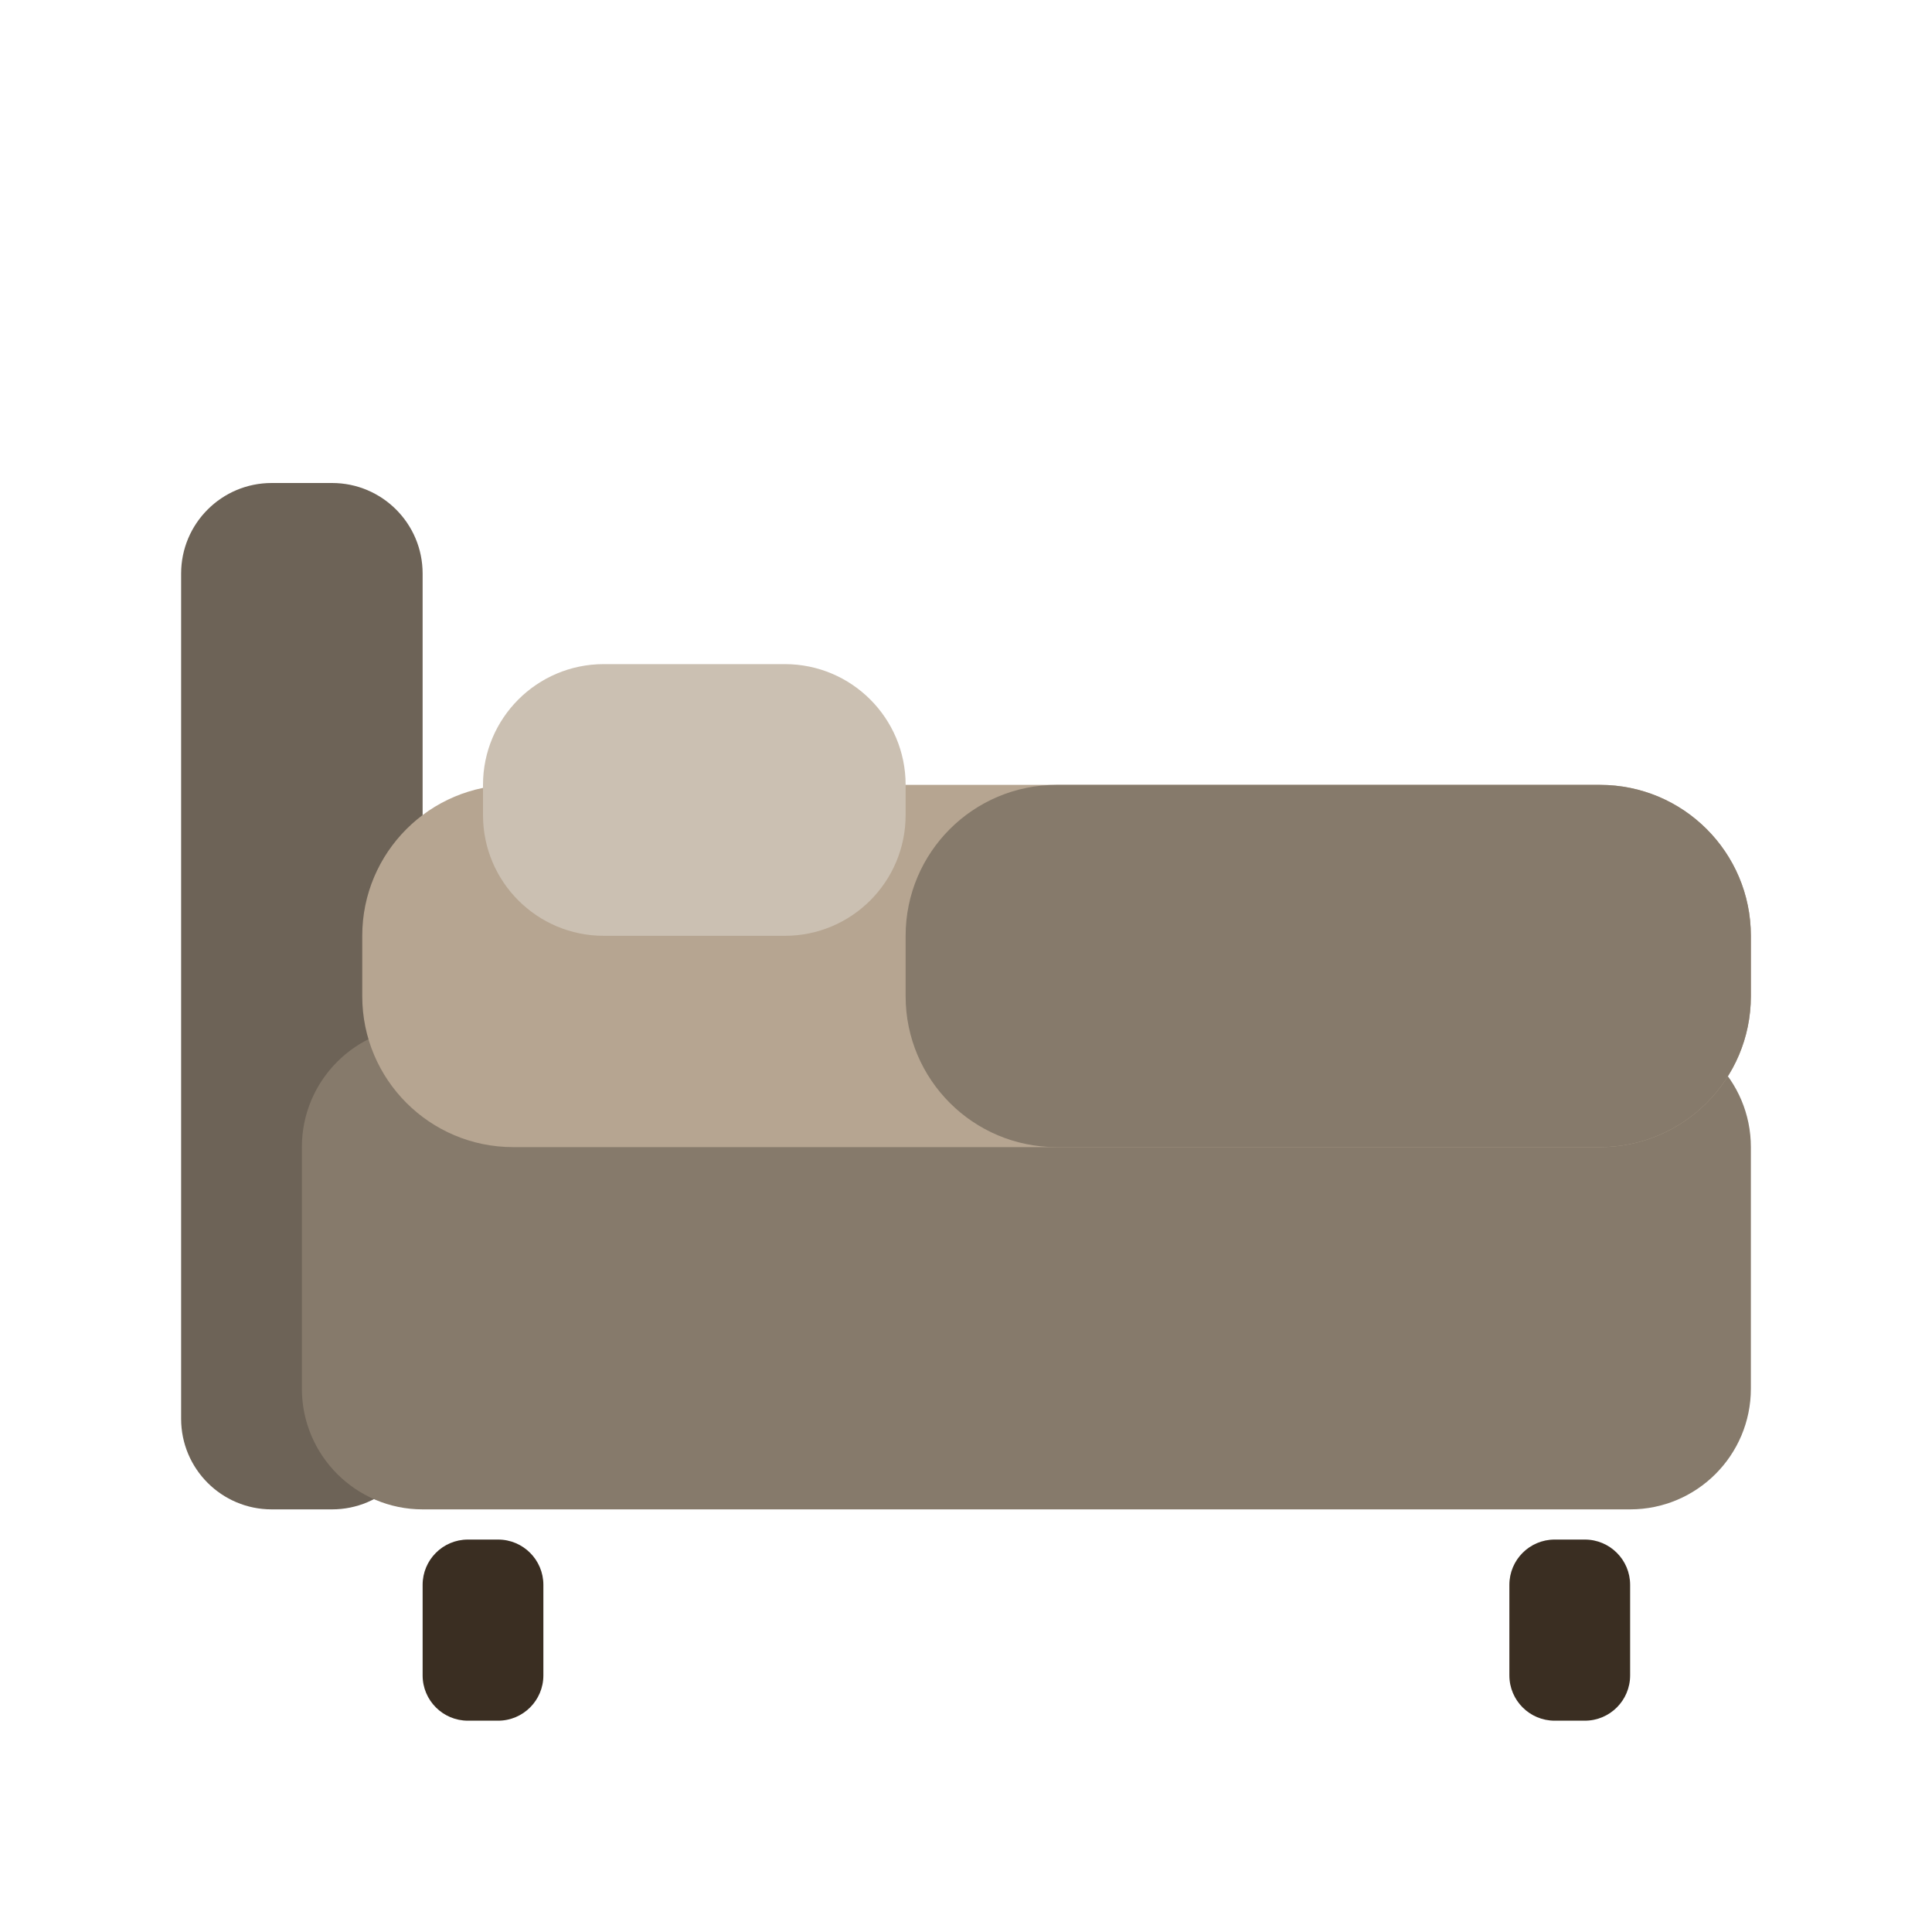
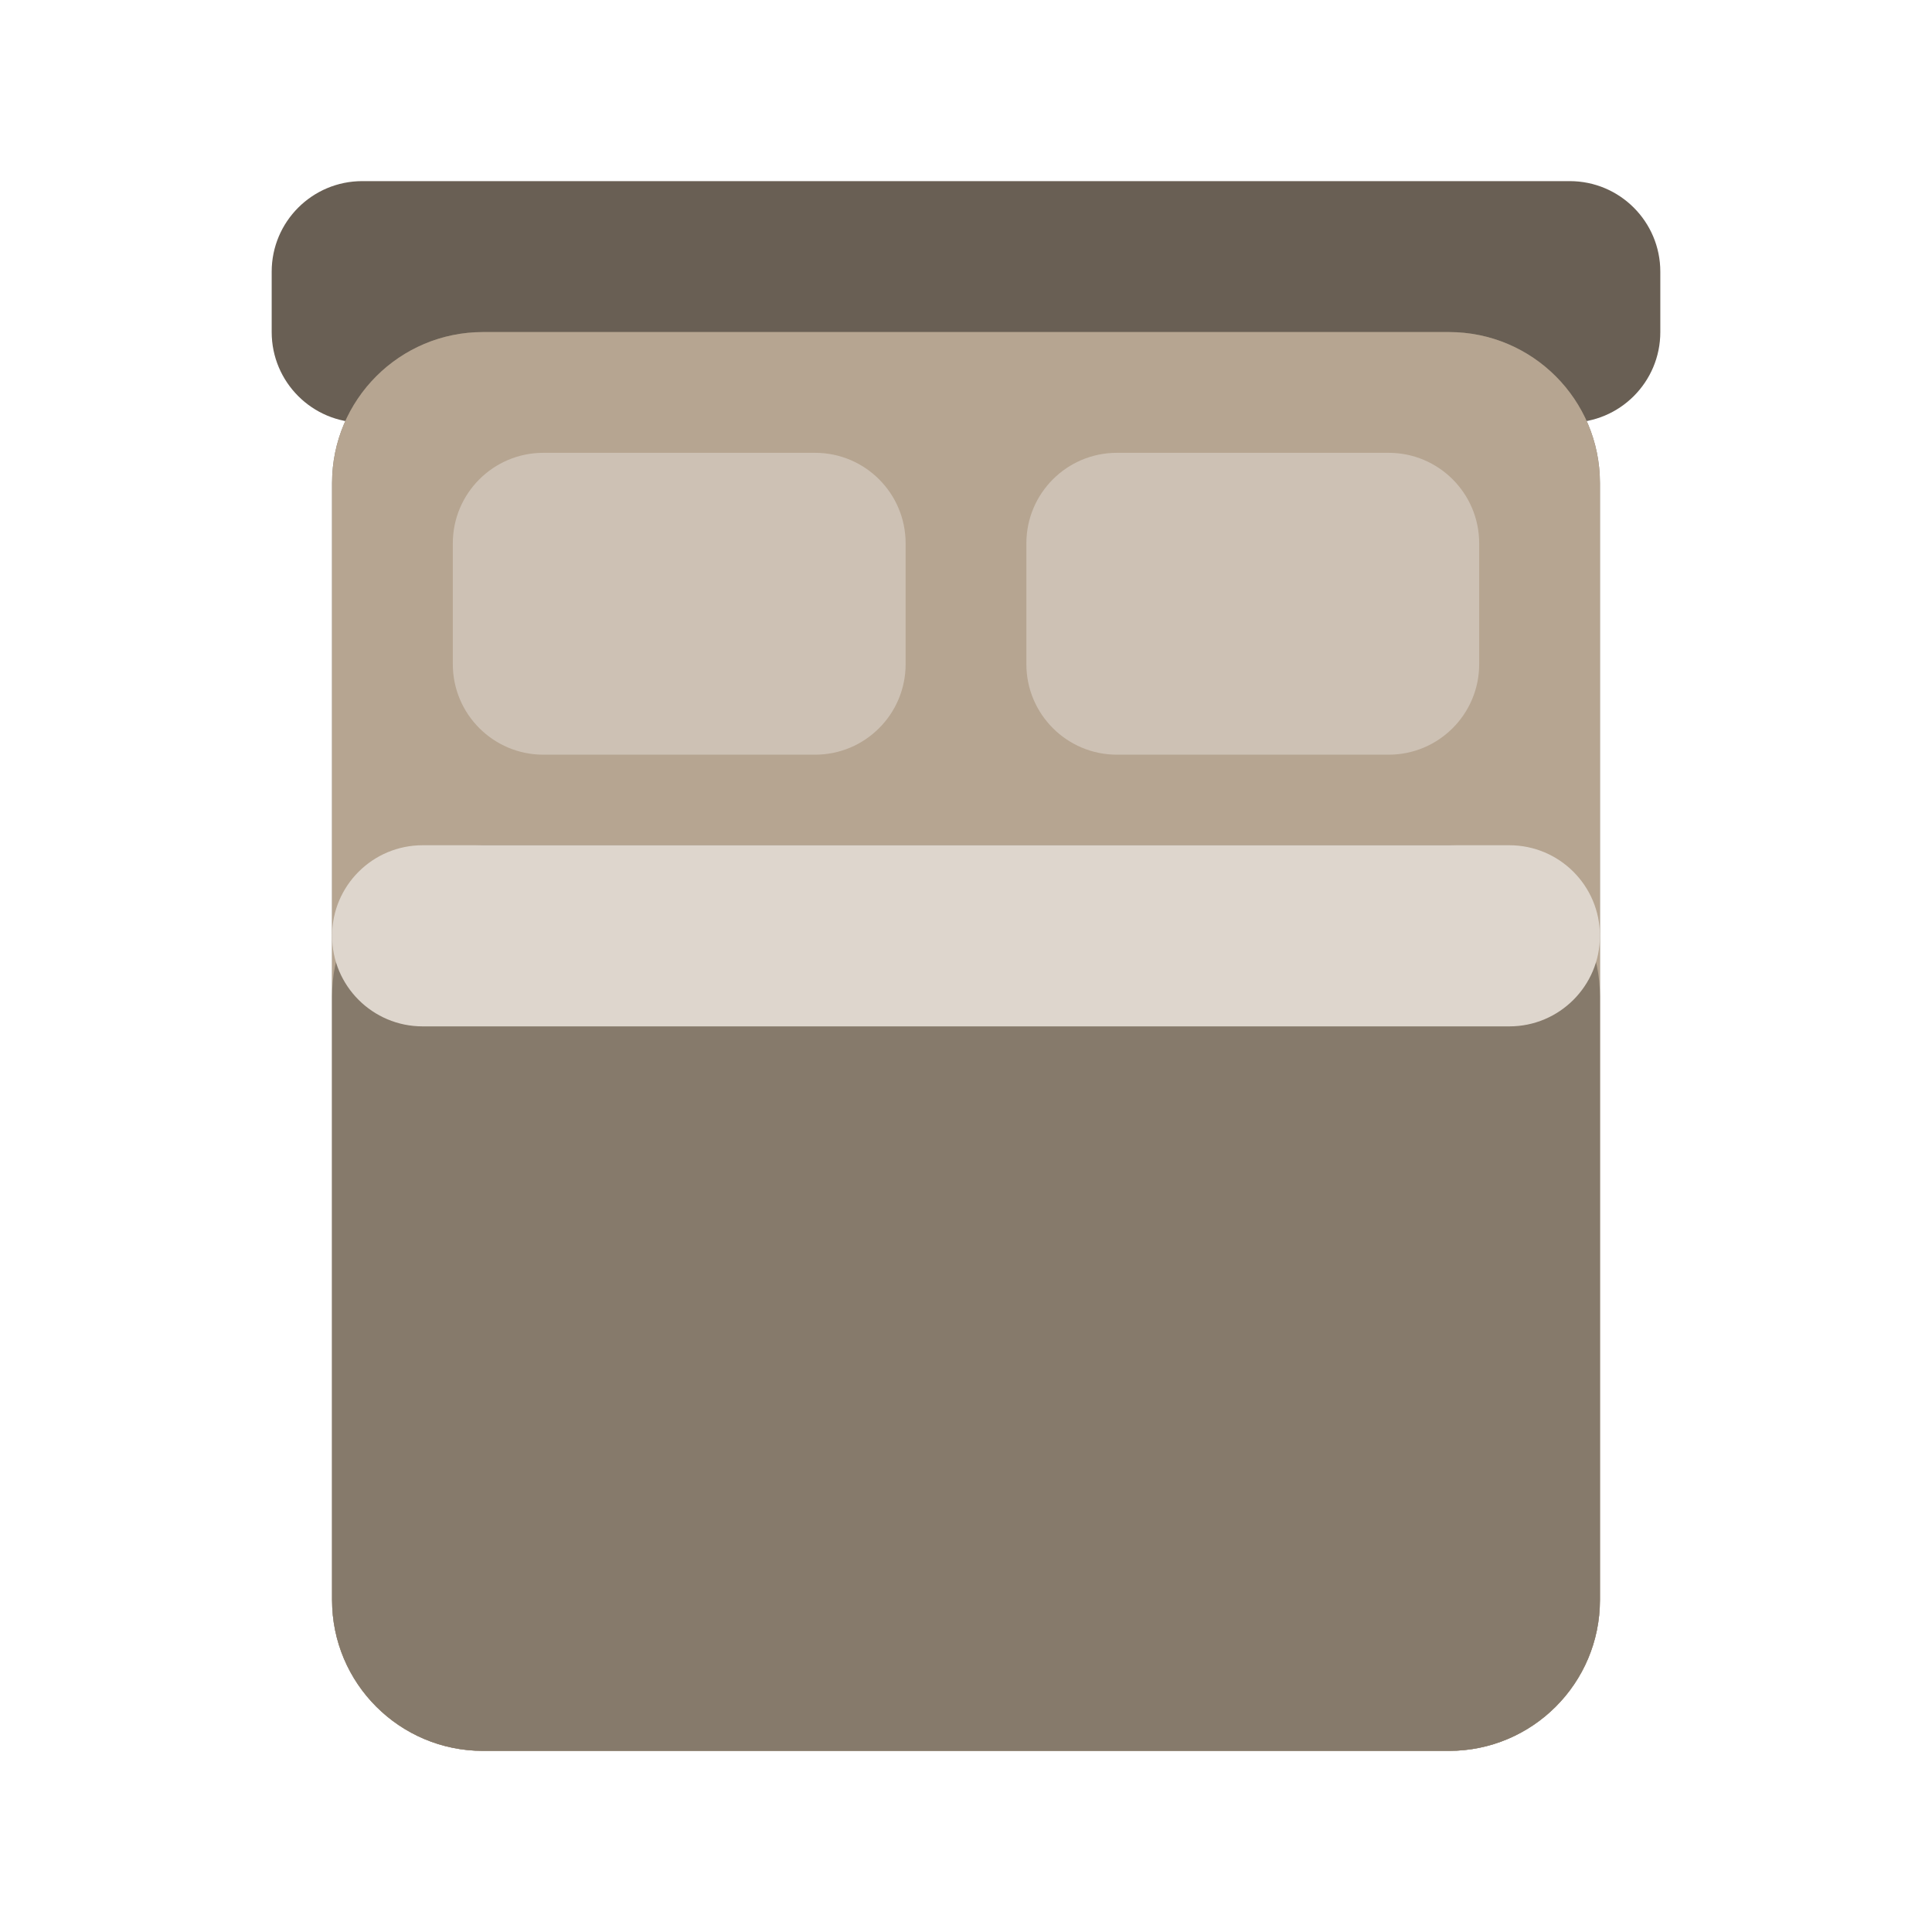
<svg xmlns="http://www.w3.org/2000/svg" viewBox="0 0 64 64" width="64" height="64" fill="none">
-   <rect x="6" y="16" width="8" height="34" rx="3" fill="#6D6357" />
-   <rect x="10" y="34" width="48" height="16" rx="4" fill="#867A6B" />
-   <rect x="14" y="51" width="4" height="6" rx="1.5" fill="#3A2E22" />
-   <rect x="50" y="51" width="4" height="6" rx="1.5" fill="#3A2E22" />
-   <rect x="12" y="26" width="46" height="12" rx="5" fill="#B6A591" />
-   <rect x="30" y="26" width="28" height="12" rx="5" fill="#867A6B" />
-   <rect x="16" y="22" width="14" height="9" rx="4" fill="#CBC0B2" />
+   <rect x="9" y="6" width="46" height="8" rx="3" fill="#695F54" />
+   <rect x="11" y="11" width="42" height="47" rx="5" fill="#867A6B" />
+   <rect x="11" y="11" width="42" height="47" rx="5" fill="#B6A591" />
+   <rect x="11" y="28" width="42" height="30" rx="5" fill="#867A6B" />
+   <rect x="11" y="28" width="42" height="6" rx="3" fill="#DED6CD" />
+   <rect x="15" y="15" width="15" height="10" rx="3" fill="#CDC1B4" />
+   <rect x="34" y="15" width="15" height="10" rx="3" fill="#CDC1B4" />
</svg>
